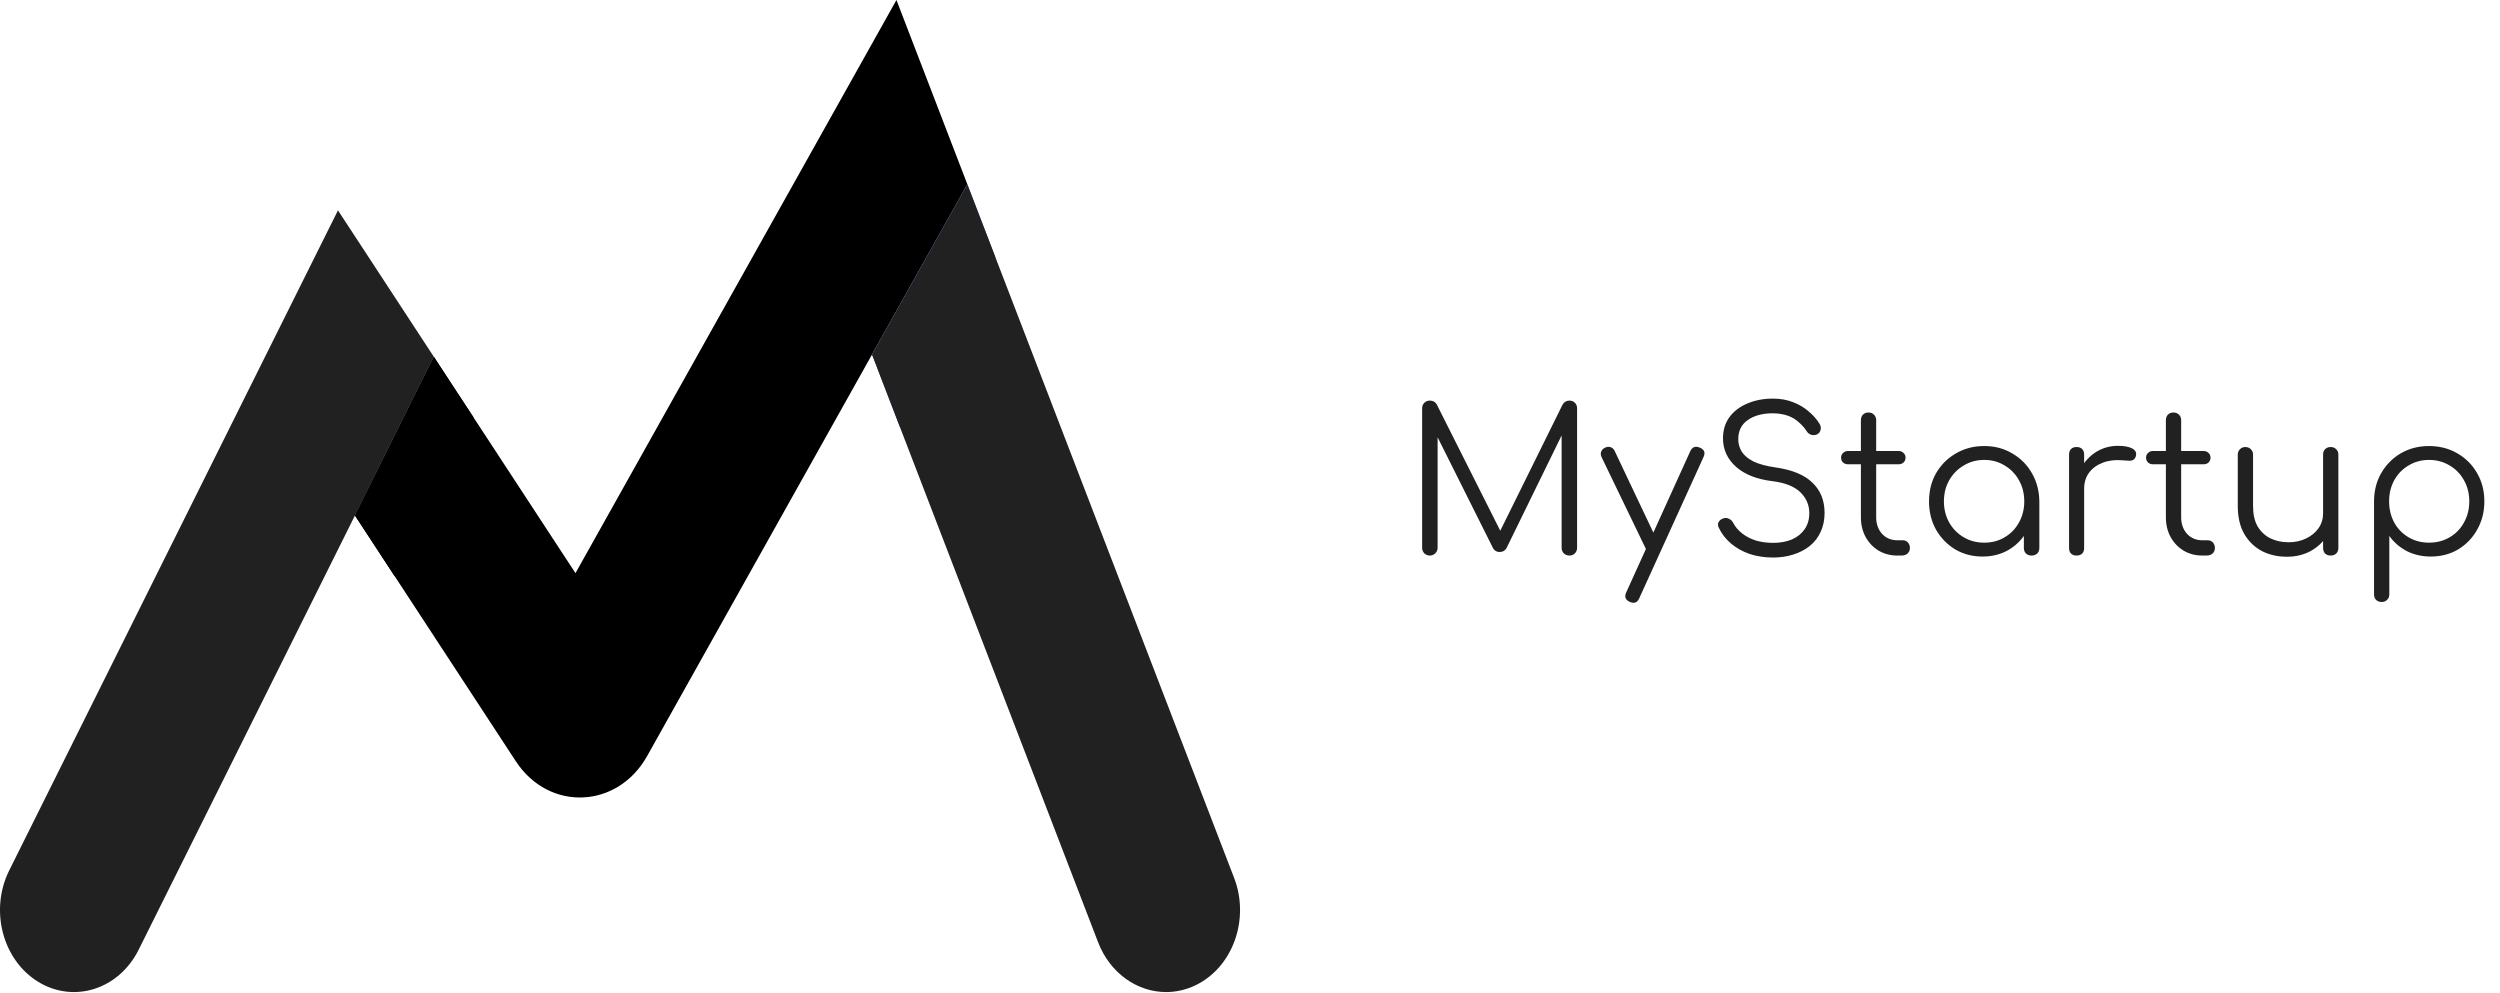
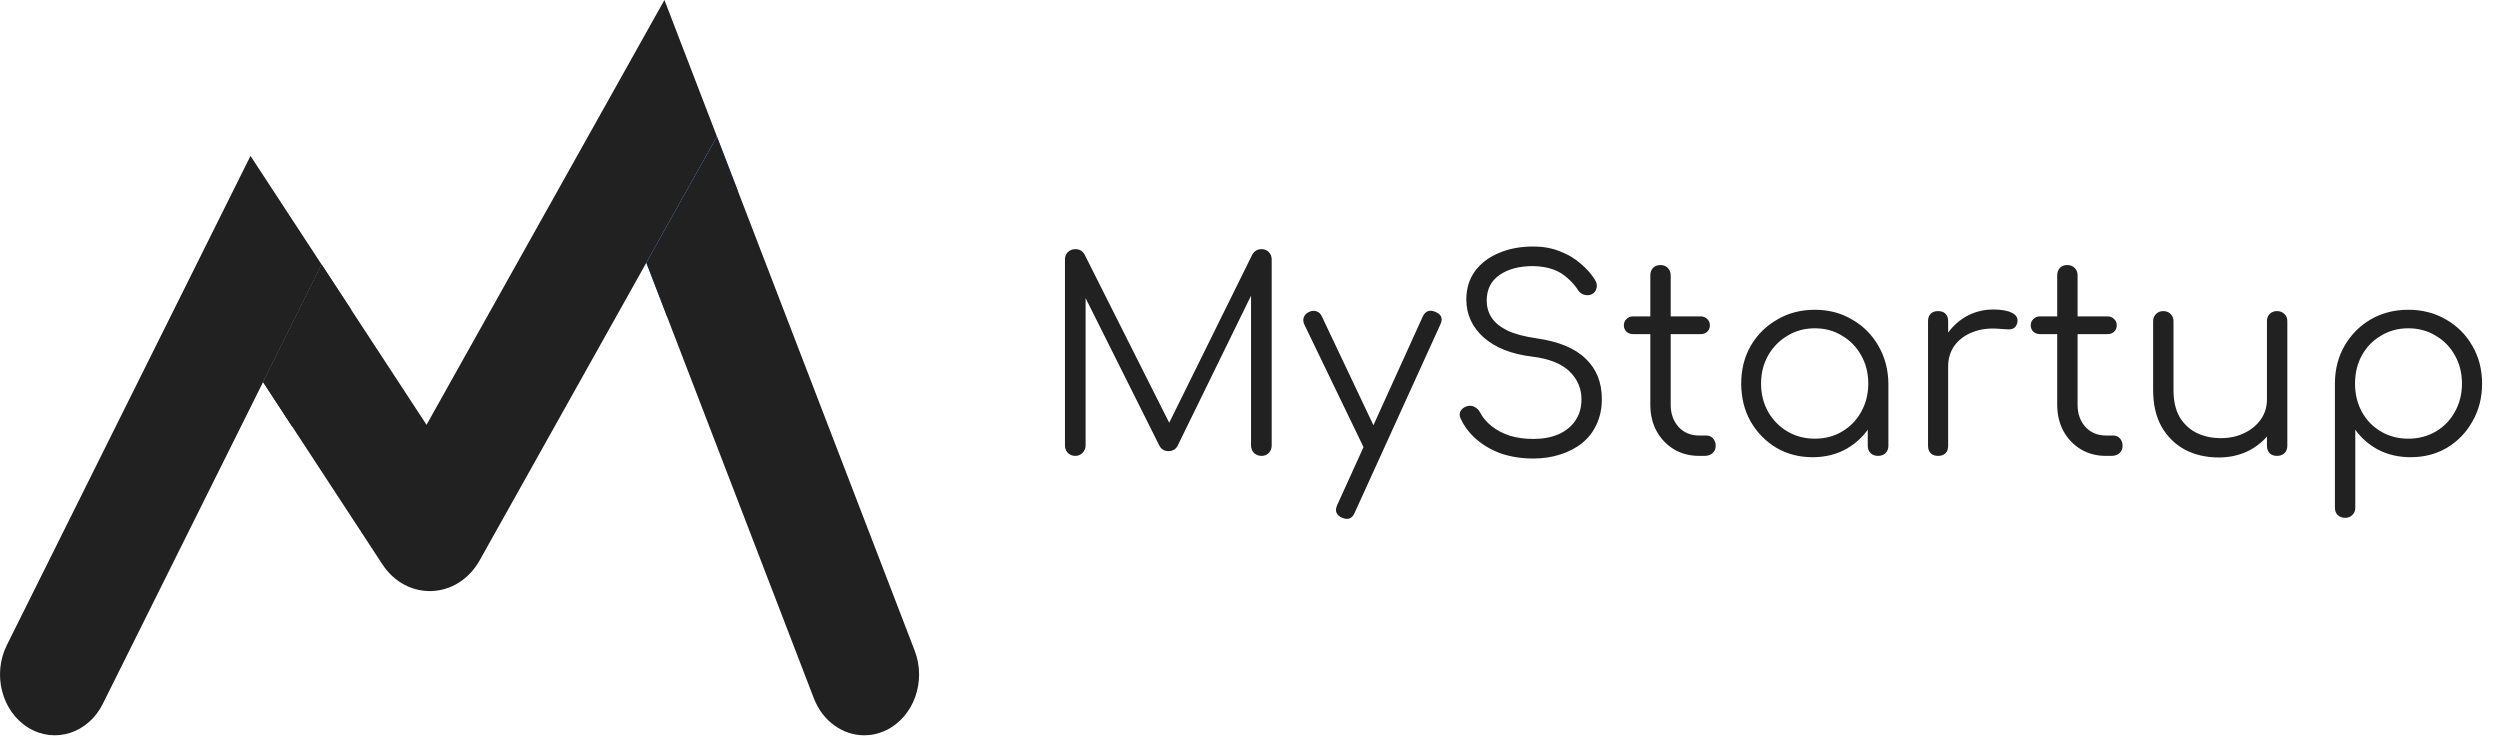
- <svg xmlns="http://www.w3.org/2000/svg" width="252" height="100" viewBox="0 0 252 100" fill="none">
+ <svg xmlns="http://www.w3.org/2000/svg" width="340" height="100" viewBox="0 0 340 100" fill="none">
  <g id="logo-right-text-black">
    <g id="Path">
      <path id="leg-1" d="M34.068 21.203L0.931 87.734C-1.059 91.731 0.247 96.76 3.85 98.968C7.453 101.175 11.988 99.727 13.978 95.729L35.778 51.96L43.739 35.977L34.068 21.203Z" fill="#212121" />
-       <path id="body-1" d="M90.363 9.15527e-05L58.008 57.773L43.739 35.975L35.778 51.958L51.997 76.737C55.328 81.823 62.242 81.547 65.233 76.207L87.901 35.732L97.509 18.578L90.363 9.15527e-05Z" fill="black" />
+       <path id="body-1" d="M90.363 9.15527e-05L58.008 57.773L43.739 35.975L35.778 51.958L51.997 76.737C55.328 81.823 62.242 81.547 65.233 76.207L87.901 35.732L97.509 18.578L90.363 9.15527e-05Z" fill="#212121" />
      <path id="shadow-2" d="M97.508 18.578L87.9 35.733L90.73 43.087L100.338 25.932L97.508 18.578Z" fill="#2C65C9" />
-       <path id="path152" d="M43.739 35.98L39.759 43.972L35.778 51.963L39.781 58.076L47.769 42.136L43.739 35.98Z" fill="black" />
+       <path id="path152" d="M43.739 35.98L39.759 43.972L35.778 51.963L39.781 58.076L47.769 42.136L43.739 35.98Z" fill="#212121" />
      <path id="leg-2" d="M124.397 88.485L97.509 18.58L87.901 35.734L110.687 94.975C111.894 98.116 114.649 100 117.545 100C118.52 100 119.513 99.787 120.467 99.335C124.253 97.542 126.013 92.686 124.397 88.485Z" fill="#212121" />
    </g>
-     <path id="MyStartup" d="M144.131 56C143.917 56 143.731 55.927 143.571 55.78C143.424 55.62 143.351 55.433 143.351 55.22V41.16C143.351 40.933 143.424 40.747 143.571 40.6C143.731 40.453 143.917 40.38 144.131 40.38C144.451 40.38 144.684 40.513 144.831 40.78L151.571 54.18H150.891L157.511 40.78C157.671 40.513 157.904 40.38 158.211 40.38C158.424 40.38 158.604 40.453 158.751 40.6C158.897 40.747 158.971 40.933 158.971 41.16V55.22C158.971 55.433 158.897 55.62 158.751 55.78C158.604 55.927 158.424 56 158.211 56C157.984 56 157.791 55.927 157.631 55.78C157.484 55.62 157.411 55.433 157.411 55.22V43.18L157.751 43.2L151.851 55.26C151.704 55.513 151.477 55.64 151.171 55.64C150.837 55.64 150.597 55.48 150.451 55.16L144.511 43.28L144.911 43.18V55.22C144.911 55.433 144.831 55.62 144.671 55.78C144.524 55.927 144.344 56 144.131 56ZM164.66 60.76C164.553 60.76 164.433 60.733 164.3 60.68C163.846 60.48 163.72 60.16 163.92 59.72L170.38 45.48C170.58 45.053 170.9 44.933 171.34 45.12C171.793 45.307 171.92 45.62 171.72 46.06L165.24 60.3C165.106 60.607 164.913 60.76 164.66 60.76ZM166.88 55.66C166.68 55.753 166.493 55.773 166.32 55.72C166.146 55.653 166.006 55.52 165.9 55.32L161.44 46.08C161.346 45.88 161.333 45.693 161.4 45.52C161.466 45.347 161.6 45.213 161.8 45.12C162 45.027 162.186 45.013 162.36 45.08C162.533 45.133 162.666 45.26 162.76 45.46L167.14 54.7C167.246 54.9 167.28 55.087 167.24 55.26C167.2 55.433 167.08 55.567 166.88 55.66ZM178.737 56.2C177.883 56.2 177.09 56.08 176.357 55.84C175.637 55.587 175.01 55.233 174.477 54.78C173.943 54.327 173.537 53.8 173.257 53.2C173.15 52.987 173.143 52.793 173.237 52.62C173.343 52.433 173.517 52.307 173.757 52.24C173.943 52.187 174.123 52.207 174.297 52.3C174.483 52.393 174.623 52.533 174.717 52.72C174.917 53.107 175.21 53.453 175.597 53.76C175.983 54.067 176.443 54.307 176.977 54.48C177.51 54.64 178.097 54.72 178.737 54.72C179.443 54.72 180.07 54.607 180.617 54.38C181.163 54.14 181.59 53.8 181.897 53.36C182.217 52.907 182.377 52.36 182.377 51.72C182.377 50.907 182.077 50.207 181.477 49.62C180.877 49.033 179.937 48.66 178.657 48.5C177.097 48.313 175.877 47.833 174.997 47.06C174.117 46.273 173.677 45.313 173.677 44.18C173.677 43.367 173.89 42.66 174.317 42.06C174.757 41.46 175.357 41 176.117 40.68C176.877 40.347 177.75 40.18 178.737 40.18C179.47 40.18 180.137 40.3 180.737 40.54C181.337 40.767 181.857 41.073 182.297 41.46C182.75 41.833 183.117 42.247 183.397 42.7C183.53 42.913 183.57 43.12 183.517 43.32C183.477 43.52 183.363 43.673 183.177 43.78C182.977 43.873 182.77 43.887 182.557 43.82C182.357 43.753 182.203 43.627 182.097 43.44C181.897 43.133 181.643 42.847 181.337 42.58C181.043 42.3 180.683 42.08 180.257 41.92C179.83 41.76 179.317 41.673 178.717 41.66C177.663 41.66 176.817 41.887 176.177 42.34C175.537 42.78 175.217 43.427 175.217 44.28C175.217 44.733 175.337 45.153 175.577 45.54C175.817 45.913 176.21 46.24 176.757 46.52C177.317 46.787 178.063 46.987 178.997 47.12C180.663 47.36 181.897 47.873 182.697 48.66C183.51 49.433 183.917 50.447 183.917 51.7C183.917 52.42 183.783 53.06 183.517 53.62C183.263 54.18 182.897 54.653 182.417 55.04C181.95 55.413 181.397 55.7 180.757 55.9C180.13 56.1 179.457 56.2 178.737 56.2ZM191.259 56C190.552 56 189.919 55.833 189.359 55.5C188.812 55.167 188.379 54.713 188.059 54.14C187.739 53.553 187.579 52.887 187.579 52.14V42.36C187.579 42.133 187.646 41.947 187.779 41.8C187.926 41.653 188.112 41.58 188.339 41.58C188.566 41.58 188.752 41.653 188.899 41.8C189.046 41.947 189.119 42.133 189.119 42.36V52.14C189.119 52.82 189.319 53.38 189.719 53.82C190.119 54.247 190.632 54.46 191.259 54.46H191.799C192.012 54.46 192.186 54.533 192.319 54.68C192.452 54.827 192.519 55.013 192.519 55.24C192.519 55.467 192.439 55.653 192.279 55.8C192.119 55.933 191.919 56 191.679 56H191.259ZM186.279 46.8C186.079 46.8 185.912 46.74 185.779 46.62C185.646 46.487 185.579 46.327 185.579 46.14C185.579 45.94 185.646 45.78 185.779 45.66C185.912 45.527 186.079 45.46 186.279 45.46H191.379C191.579 45.46 191.746 45.527 191.879 45.66C192.012 45.78 192.079 45.94 192.079 46.14C192.079 46.327 192.012 46.487 191.879 46.62C191.746 46.74 191.579 46.8 191.379 46.8H186.279ZM199.846 56.1C198.819 56.1 197.899 55.86 197.086 55.38C196.272 54.887 195.626 54.22 195.146 53.38C194.679 52.54 194.446 51.593 194.446 50.54C194.446 49.473 194.686 48.52 195.166 47.68C195.659 46.84 196.326 46.18 197.166 45.7C198.006 45.207 198.952 44.96 200.006 44.96C201.059 44.96 201.999 45.207 202.826 45.7C203.666 46.18 204.326 46.84 204.806 47.68C205.299 48.52 205.552 49.473 205.566 50.54L204.946 51.02C204.946 51.98 204.719 52.847 204.266 53.62C203.826 54.38 203.219 54.987 202.446 55.44C201.686 55.88 200.819 56.1 199.846 56.1ZM200.006 54.7C200.779 54.7 201.466 54.52 202.066 54.16C202.679 53.8 203.159 53.307 203.506 52.68C203.866 52.04 204.046 51.327 204.046 50.54C204.046 49.74 203.866 49.027 203.506 48.4C203.159 47.773 202.679 47.28 202.066 46.92C201.466 46.547 200.779 46.36 200.006 46.36C199.246 46.36 198.559 46.547 197.946 46.92C197.332 47.28 196.846 47.773 196.486 48.4C196.126 49.027 195.946 49.74 195.946 50.54C195.946 51.327 196.126 52.04 196.486 52.68C196.846 53.307 197.332 53.8 197.946 54.16C198.559 54.52 199.246 54.7 200.006 54.7ZM204.786 56C204.559 56 204.372 55.933 204.226 55.8C204.079 55.653 204.006 55.467 204.006 55.24V51.82L204.386 50.24L205.566 50.54V55.24C205.566 55.467 205.492 55.653 205.346 55.8C205.199 55.933 205.012 56 204.786 56ZM209.201 49.26C209.241 48.433 209.454 47.693 209.841 47.04C210.241 46.387 210.754 45.873 211.381 45.5C212.021 45.127 212.728 44.94 213.501 44.94C214.114 44.94 214.588 45.027 214.921 45.2C215.254 45.373 215.381 45.627 215.301 45.96C215.248 46.16 215.154 46.293 215.021 46.36C214.901 46.427 214.748 46.453 214.561 46.44C214.388 46.427 214.188 46.413 213.961 46.4C213.214 46.333 212.548 46.413 211.961 46.64C211.388 46.853 210.928 47.187 210.581 47.64C210.248 48.093 210.081 48.633 210.081 49.26H209.201ZM209.321 56C209.081 56 208.894 55.933 208.761 55.8C208.628 55.667 208.561 55.48 208.561 55.24V45.82C208.561 45.58 208.628 45.393 208.761 45.26C208.894 45.127 209.081 45.06 209.321 45.06C209.561 45.06 209.748 45.127 209.881 45.26C210.014 45.393 210.081 45.58 210.081 45.82V55.24C210.081 55.48 210.014 55.667 209.881 55.8C209.748 55.933 209.561 56 209.321 56ZM222.001 56C221.294 56 220.661 55.833 220.101 55.5C219.554 55.167 219.121 54.713 218.801 54.14C218.481 53.553 218.321 52.887 218.321 52.14V42.36C218.321 42.133 218.388 41.947 218.521 41.8C218.668 41.653 218.854 41.58 219.081 41.58C219.308 41.58 219.494 41.653 219.641 41.8C219.788 41.947 219.861 42.133 219.861 42.36V52.14C219.861 52.82 220.061 53.38 220.461 53.82C220.861 54.247 221.374 54.46 222.001 54.46H222.541C222.754 54.46 222.928 54.533 223.061 54.68C223.194 54.827 223.261 55.013 223.261 55.24C223.261 55.467 223.181 55.653 223.021 55.8C222.861 55.933 222.661 56 222.421 56H222.001ZM217.021 46.8C216.821 46.8 216.654 46.74 216.521 46.62C216.388 46.487 216.321 46.327 216.321 46.14C216.321 45.94 216.388 45.78 216.521 45.66C216.654 45.527 216.821 45.46 217.021 45.46H222.121C222.321 45.46 222.488 45.527 222.621 45.66C222.754 45.78 222.821 45.94 222.821 46.14C222.821 46.327 222.754 46.487 222.621 46.62C222.488 46.74 222.321 46.8 222.121 46.8H217.021ZM230.528 56.12C229.581 56.12 228.735 55.927 227.988 55.54C227.241 55.14 226.648 54.56 226.208 53.8C225.781 53.04 225.568 52.113 225.568 51.02V45.82C225.568 45.607 225.641 45.427 225.788 45.28C225.935 45.133 226.115 45.06 226.328 45.06C226.555 45.06 226.741 45.133 226.888 45.28C227.035 45.427 227.108 45.607 227.108 45.82V51.02C227.108 51.847 227.261 52.527 227.568 53.06C227.888 53.593 228.315 53.993 228.848 54.26C229.395 54.527 230.008 54.66 230.688 54.66C231.341 54.66 231.928 54.533 232.448 54.28C232.981 54.027 233.401 53.68 233.708 53.24C234.015 52.8 234.168 52.3 234.168 51.74H235.268C235.228 52.58 234.995 53.333 234.568 54C234.155 54.653 233.595 55.173 232.888 55.56C232.181 55.933 231.395 56.12 230.528 56.12ZM234.928 56C234.701 56 234.515 55.933 234.368 55.8C234.235 55.653 234.168 55.46 234.168 55.22V45.82C234.168 45.593 234.235 45.413 234.368 45.28C234.515 45.133 234.701 45.06 234.928 45.06C235.155 45.06 235.341 45.133 235.488 45.28C235.635 45.413 235.708 45.593 235.708 45.82V55.22C235.708 55.46 235.635 55.653 235.488 55.8C235.341 55.933 235.155 56 234.928 56ZM240.083 60.68C239.843 60.68 239.65 60.607 239.503 60.46C239.37 60.327 239.303 60.14 239.303 59.9V50.46C239.317 49.42 239.563 48.487 240.043 47.66C240.537 46.82 241.197 46.16 242.023 45.68C242.863 45.2 243.803 44.96 244.843 44.96C245.91 44.96 246.863 45.207 247.703 45.7C248.543 46.18 249.203 46.84 249.683 47.68C250.177 48.52 250.423 49.473 250.423 50.54C250.423 51.593 250.183 52.54 249.703 53.38C249.237 54.22 248.597 54.887 247.783 55.38C246.97 55.86 246.05 56.1 245.023 56.1C244.13 56.1 243.317 55.913 242.583 55.54C241.863 55.153 241.283 54.647 240.843 54.02V59.9C240.843 60.14 240.77 60.327 240.623 60.46C240.49 60.607 240.31 60.68 240.083 60.68ZM244.843 54.7C245.617 54.7 246.31 54.52 246.923 54.16C247.537 53.8 248.017 53.307 248.363 52.68C248.723 52.04 248.903 51.327 248.903 50.54C248.903 49.74 248.723 49.027 248.363 48.4C248.017 47.773 247.537 47.28 246.923 46.92C246.31 46.547 245.617 46.36 244.843 46.36C244.083 46.36 243.397 46.547 242.783 46.92C242.17 47.28 241.69 47.773 241.343 48.4C240.997 49.027 240.823 49.74 240.823 50.54C240.823 51.327 240.997 52.04 241.343 52.68C241.69 53.307 242.17 53.8 242.783 54.16C243.397 54.52 244.083 54.7 244.843 54.7Z" fill="#212121" />
+     <path id="MyStartup" d="M146.238 62C145.854 62 145.518 61.868 145.23 61.604C144.966 61.316 144.834 60.98 144.834 60.596V35.288C144.834 34.88 144.966 34.544 145.23 34.28C145.518 34.016 145.854 33.884 146.238 33.884C146.814 33.884 147.234 34.124 147.498 34.604L159.63 58.724H158.406L170.322 34.604C170.61 34.124 171.03 33.884 171.582 33.884C171.966 33.884 172.29 34.016 172.554 34.28C172.818 34.544 172.95 34.88 172.95 35.288V60.596C172.95 60.98 172.818 61.316 172.554 61.604C172.29 61.868 171.966 62 171.582 62C171.174 62 170.826 61.868 170.538 61.604C170.274 61.316 170.142 60.98 170.142 60.596V38.924L170.754 38.96L160.134 60.668C159.87 61.124 159.462 61.352 158.91 61.352C158.31 61.352 157.878 61.064 157.614 60.488L146.922 39.104L147.642 38.924V60.596C147.642 60.98 147.498 61.316 147.21 61.604C146.946 61.868 146.622 62 146.238 62ZM183.19 70.568C182.998 70.568 182.782 70.52 182.542 70.424C181.726 70.064 181.498 69.488 181.858 68.696L193.486 43.064C193.846 42.296 194.422 42.08 195.214 42.416C196.03 42.752 196.258 43.316 195.898 44.108L184.234 69.74C183.994 70.292 183.646 70.568 183.19 70.568ZM187.186 61.388C186.826 61.556 186.49 61.592 186.178 61.496C185.866 61.376 185.614 61.136 185.422 60.776L177.394 44.144C177.226 43.784 177.202 43.448 177.322 43.136C177.442 42.824 177.682 42.584 178.042 42.416C178.402 42.248 178.738 42.224 179.05 42.344C179.362 42.44 179.602 42.668 179.77 43.028L187.654 59.66C187.846 60.02 187.906 60.356 187.834 60.668C187.762 60.98 187.546 61.22 187.186 61.388ZM208.528 62.36C206.992 62.36 205.564 62.144 204.244 61.712C202.948 61.256 201.82 60.62 200.86 59.804C199.9 58.988 199.168 58.04 198.664 56.96C198.472 56.576 198.46 56.228 198.628 55.916C198.82 55.58 199.132 55.352 199.564 55.232C199.9 55.136 200.224 55.172 200.536 55.34C200.872 55.508 201.124 55.76 201.292 56.096C201.652 56.792 202.18 57.416 202.876 57.968C203.572 58.52 204.4 58.952 205.36 59.264C206.32 59.552 207.376 59.696 208.528 59.696C209.8 59.696 210.928 59.492 211.912 59.084C212.896 58.652 213.664 58.04 214.216 57.248C214.792 56.432 215.08 55.448 215.08 54.296C215.08 52.832 214.54 51.572 213.46 50.516C212.38 49.46 210.688 48.788 208.384 48.5C205.576 48.164 203.38 47.3 201.796 45.908C200.212 44.492 199.42 42.764 199.42 40.724C199.42 39.26 199.804 37.988 200.572 36.908C201.364 35.828 202.444 35 203.812 34.424C205.18 33.824 206.752 33.524 208.528 33.524C209.848 33.524 211.048 33.74 212.128 34.172C213.208 34.58 214.144 35.132 214.936 35.828C215.752 36.5 216.412 37.244 216.916 38.06C217.156 38.444 217.228 38.816 217.132 39.176C217.06 39.536 216.856 39.812 216.52 40.004C216.16 40.172 215.788 40.196 215.404 40.076C215.044 39.956 214.768 39.728 214.576 39.392C214.216 38.84 213.76 38.324 213.208 37.844C212.68 37.34 212.032 36.944 211.264 36.656C210.496 36.368 209.572 36.212 208.492 36.188C206.596 36.188 205.072 36.596 203.92 37.412C202.768 38.204 202.192 39.368 202.192 40.904C202.192 41.72 202.408 42.476 202.84 43.172C203.272 43.844 203.98 44.432 204.964 44.936C205.972 45.416 207.316 45.776 208.996 46.016C211.996 46.448 214.216 47.372 215.656 48.788C217.12 50.18 217.852 52.004 217.852 54.26C217.852 55.556 217.612 56.708 217.132 57.716C216.676 58.724 216.016 59.576 215.152 60.272C214.312 60.944 213.316 61.46 212.164 61.82C211.036 62.18 209.824 62.36 208.528 62.36ZM231.068 62C229.796 62 228.656 61.7 227.648 61.1C226.664 60.5 225.884 59.684 225.308 58.652C224.732 57.596 224.444 56.396 224.444 55.052V37.448C224.444 37.04 224.564 36.704 224.804 36.44C225.068 36.176 225.404 36.044 225.812 36.044C226.22 36.044 226.556 36.176 226.82 36.44C227.084 36.704 227.216 37.04 227.216 37.448V55.052C227.216 56.276 227.576 57.284 228.296 58.076C229.016 58.844 229.94 59.228 231.068 59.228H232.04C232.424 59.228 232.736 59.36 232.976 59.624C233.216 59.888 233.336 60.224 233.336 60.632C233.336 61.04 233.192 61.376 232.904 61.64C232.616 61.88 232.256 62 231.824 62H231.068ZM222.104 45.44C221.744 45.44 221.444 45.332 221.204 45.116C220.964 44.876 220.844 44.588 220.844 44.252C220.844 43.892 220.964 43.604 221.204 43.388C221.444 43.148 221.744 43.028 222.104 43.028H231.284C231.644 43.028 231.944 43.148 232.184 43.388C232.424 43.604 232.544 43.892 232.544 44.252C232.544 44.588 232.424 44.876 232.184 45.116C231.944 45.332 231.644 45.44 231.284 45.44H222.104ZM246.525 62.18C244.677 62.18 243.021 61.748 241.557 60.884C240.093 59.996 238.929 58.796 238.065 57.284C237.225 55.772 236.805 54.068 236.805 52.172C236.805 50.252 237.237 48.536 238.101 47.024C238.989 45.512 240.189 44.324 241.701 43.46C243.213 42.572 244.917 42.128 246.813 42.128C248.709 42.128 250.401 42.572 251.889 43.46C253.401 44.324 254.589 45.512 255.453 47.024C256.341 48.536 256.797 50.252 256.821 52.172L255.705 53.036C255.705 54.764 255.297 56.324 254.481 57.716C253.689 59.084 252.597 60.176 251.205 60.992C249.837 61.784 248.277 62.18 246.525 62.18ZM246.813 59.66C248.205 59.66 249.441 59.336 250.521 58.688C251.625 58.04 252.489 57.152 253.113 56.024C253.761 54.872 254.085 53.588 254.085 52.172C254.085 50.732 253.761 49.448 253.113 48.32C252.489 47.192 251.625 46.304 250.521 45.656C249.441 44.984 248.205 44.648 246.813 44.648C245.445 44.648 244.209 44.984 243.105 45.656C242.001 46.304 241.125 47.192 240.477 48.32C239.829 49.448 239.505 50.732 239.505 52.172C239.505 53.588 239.829 54.872 240.477 56.024C241.125 57.152 242.001 58.04 243.105 58.688C244.209 59.336 245.445 59.66 246.813 59.66ZM255.417 62C255.009 62 254.673 61.88 254.409 61.64C254.145 61.376 254.013 61.04 254.013 60.632V54.476L254.697 51.632L256.821 52.172V60.632C256.821 61.04 256.689 61.376 256.425 61.64C256.161 61.88 255.825 62 255.417 62ZM263.364 49.868C263.436 48.38 263.82 47.048 264.516 45.872C265.236 44.696 266.16 43.772 267.288 43.1C268.44 42.428 269.712 42.092 271.104 42.092C272.208 42.092 273.06 42.248 273.66 42.56C274.26 42.872 274.488 43.328 274.344 43.928C274.248 44.288 274.08 44.528 273.84 44.648C273.624 44.768 273.348 44.816 273.012 44.792C272.7 44.768 272.34 44.744 271.932 44.72C270.588 44.6 269.388 44.744 268.332 45.152C267.3 45.536 266.472 46.136 265.848 46.952C265.248 47.768 264.948 48.74 264.948 49.868H263.364ZM263.58 62C263.148 62 262.812 61.88 262.572 61.64C262.332 61.4 262.212 61.064 262.212 60.632V43.676C262.212 43.244 262.332 42.908 262.572 42.668C262.812 42.428 263.148 42.308 263.58 42.308C264.012 42.308 264.348 42.428 264.588 42.668C264.828 42.908 264.948 43.244 264.948 43.676V60.632C264.948 61.064 264.828 61.4 264.588 61.64C264.348 61.88 264.012 62 263.58 62ZM286.404 62C285.132 62 283.992 61.7 282.984 61.1C282 60.5 281.22 59.684 280.644 58.652C280.068 57.596 279.78 56.396 279.78 55.052V37.448C279.78 37.04 279.9 36.704 280.14 36.44C280.404 36.176 280.74 36.044 281.148 36.044C281.556 36.044 281.892 36.176 282.156 36.44C282.42 36.704 282.552 37.04 282.552 37.448V55.052C282.552 56.276 282.912 57.284 283.632 58.076C284.352 58.844 285.276 59.228 286.404 59.228H287.376C287.76 59.228 288.072 59.36 288.312 59.624C288.552 59.888 288.672 60.224 288.672 60.632C288.672 61.04 288.528 61.376 288.24 61.64C287.952 61.88 287.592 62 287.16 62H286.404ZM277.44 45.44C277.08 45.44 276.78 45.332 276.54 45.116C276.3 44.876 276.18 44.588 276.18 44.252C276.18 43.892 276.3 43.604 276.54 43.388C276.78 43.148 277.08 43.028 277.44 43.028H286.62C286.98 43.028 287.28 43.148 287.52 43.388C287.76 43.604 287.88 43.892 287.88 44.252C287.88 44.588 287.76 44.876 287.52 45.116C287.28 45.332 286.98 45.44 286.62 45.44H277.44ZM301.753 62.216C300.049 62.216 298.525 61.868 297.181 61.172C295.837 60.452 294.769 59.408 293.977 58.04C293.209 56.672 292.825 55.004 292.825 53.036V43.676C292.825 43.292 292.957 42.968 293.221 42.704C293.485 42.44 293.809 42.308 294.193 42.308C294.601 42.308 294.937 42.44 295.201 42.704C295.465 42.968 295.597 43.292 295.597 43.676V53.036C295.597 54.524 295.873 55.748 296.425 56.708C297.001 57.668 297.769 58.388 298.729 58.868C299.713 59.348 300.817 59.588 302.041 59.588C303.217 59.588 304.273 59.36 305.209 58.904C306.169 58.448 306.925 57.824 307.477 57.032C308.029 56.24 308.305 55.34 308.305 54.332H310.285C310.213 55.844 309.793 57.2 309.025 58.4C308.281 59.576 307.273 60.512 306.001 61.208C304.729 61.88 303.313 62.216 301.753 62.216ZM309.673 62C309.265 62 308.929 61.88 308.665 61.64C308.425 61.376 308.305 61.028 308.305 60.596V43.676C308.305 43.268 308.425 42.944 308.665 42.704C308.929 42.44 309.265 42.308 309.673 42.308C310.081 42.308 310.417 42.44 310.681 42.704C310.945 42.944 311.077 43.268 311.077 43.676V60.596C311.077 61.028 310.945 61.376 310.681 61.64C310.417 61.88 310.081 62 309.673 62ZM318.952 70.424C318.52 70.424 318.172 70.292 317.908 70.028C317.668 69.788 317.548 69.452 317.548 69.02V52.028C317.572 50.156 318.016 48.476 318.88 46.988C319.768 45.476 320.956 44.288 322.444 43.424C323.956 42.56 325.648 42.128 327.52 42.128C329.44 42.128 331.156 42.572 332.668 43.46C334.18 44.324 335.368 45.512 336.232 47.024C337.12 48.536 337.564 50.252 337.564 52.172C337.564 54.068 337.132 55.772 336.268 57.284C335.428 58.796 334.276 59.996 332.812 60.884C331.348 61.748 329.692 62.18 327.844 62.18C326.236 62.18 324.772 61.844 323.452 61.172C322.156 60.476 321.112 59.564 320.32 58.436V69.02C320.32 69.452 320.188 69.788 319.924 70.028C319.684 70.292 319.36 70.424 318.952 70.424ZM327.52 59.66C328.912 59.66 330.16 59.336 331.264 58.688C332.368 58.04 333.232 57.152 333.856 56.024C334.504 54.872 334.828 53.588 334.828 52.172C334.828 50.732 334.504 49.448 333.856 48.32C333.232 47.192 332.368 46.304 331.264 45.656C330.16 44.984 328.912 44.648 327.52 44.648C326.152 44.648 324.916 44.984 323.812 45.656C322.708 46.304 321.844 47.192 321.22 48.32C320.596 49.448 320.284 50.732 320.284 52.172C320.284 53.588 320.596 54.872 321.22 56.024C321.844 57.152 322.708 58.04 323.812 58.688C324.916 59.336 326.152 59.66 327.52 59.66Z" fill="#212121" />
  </g>
</svg>
